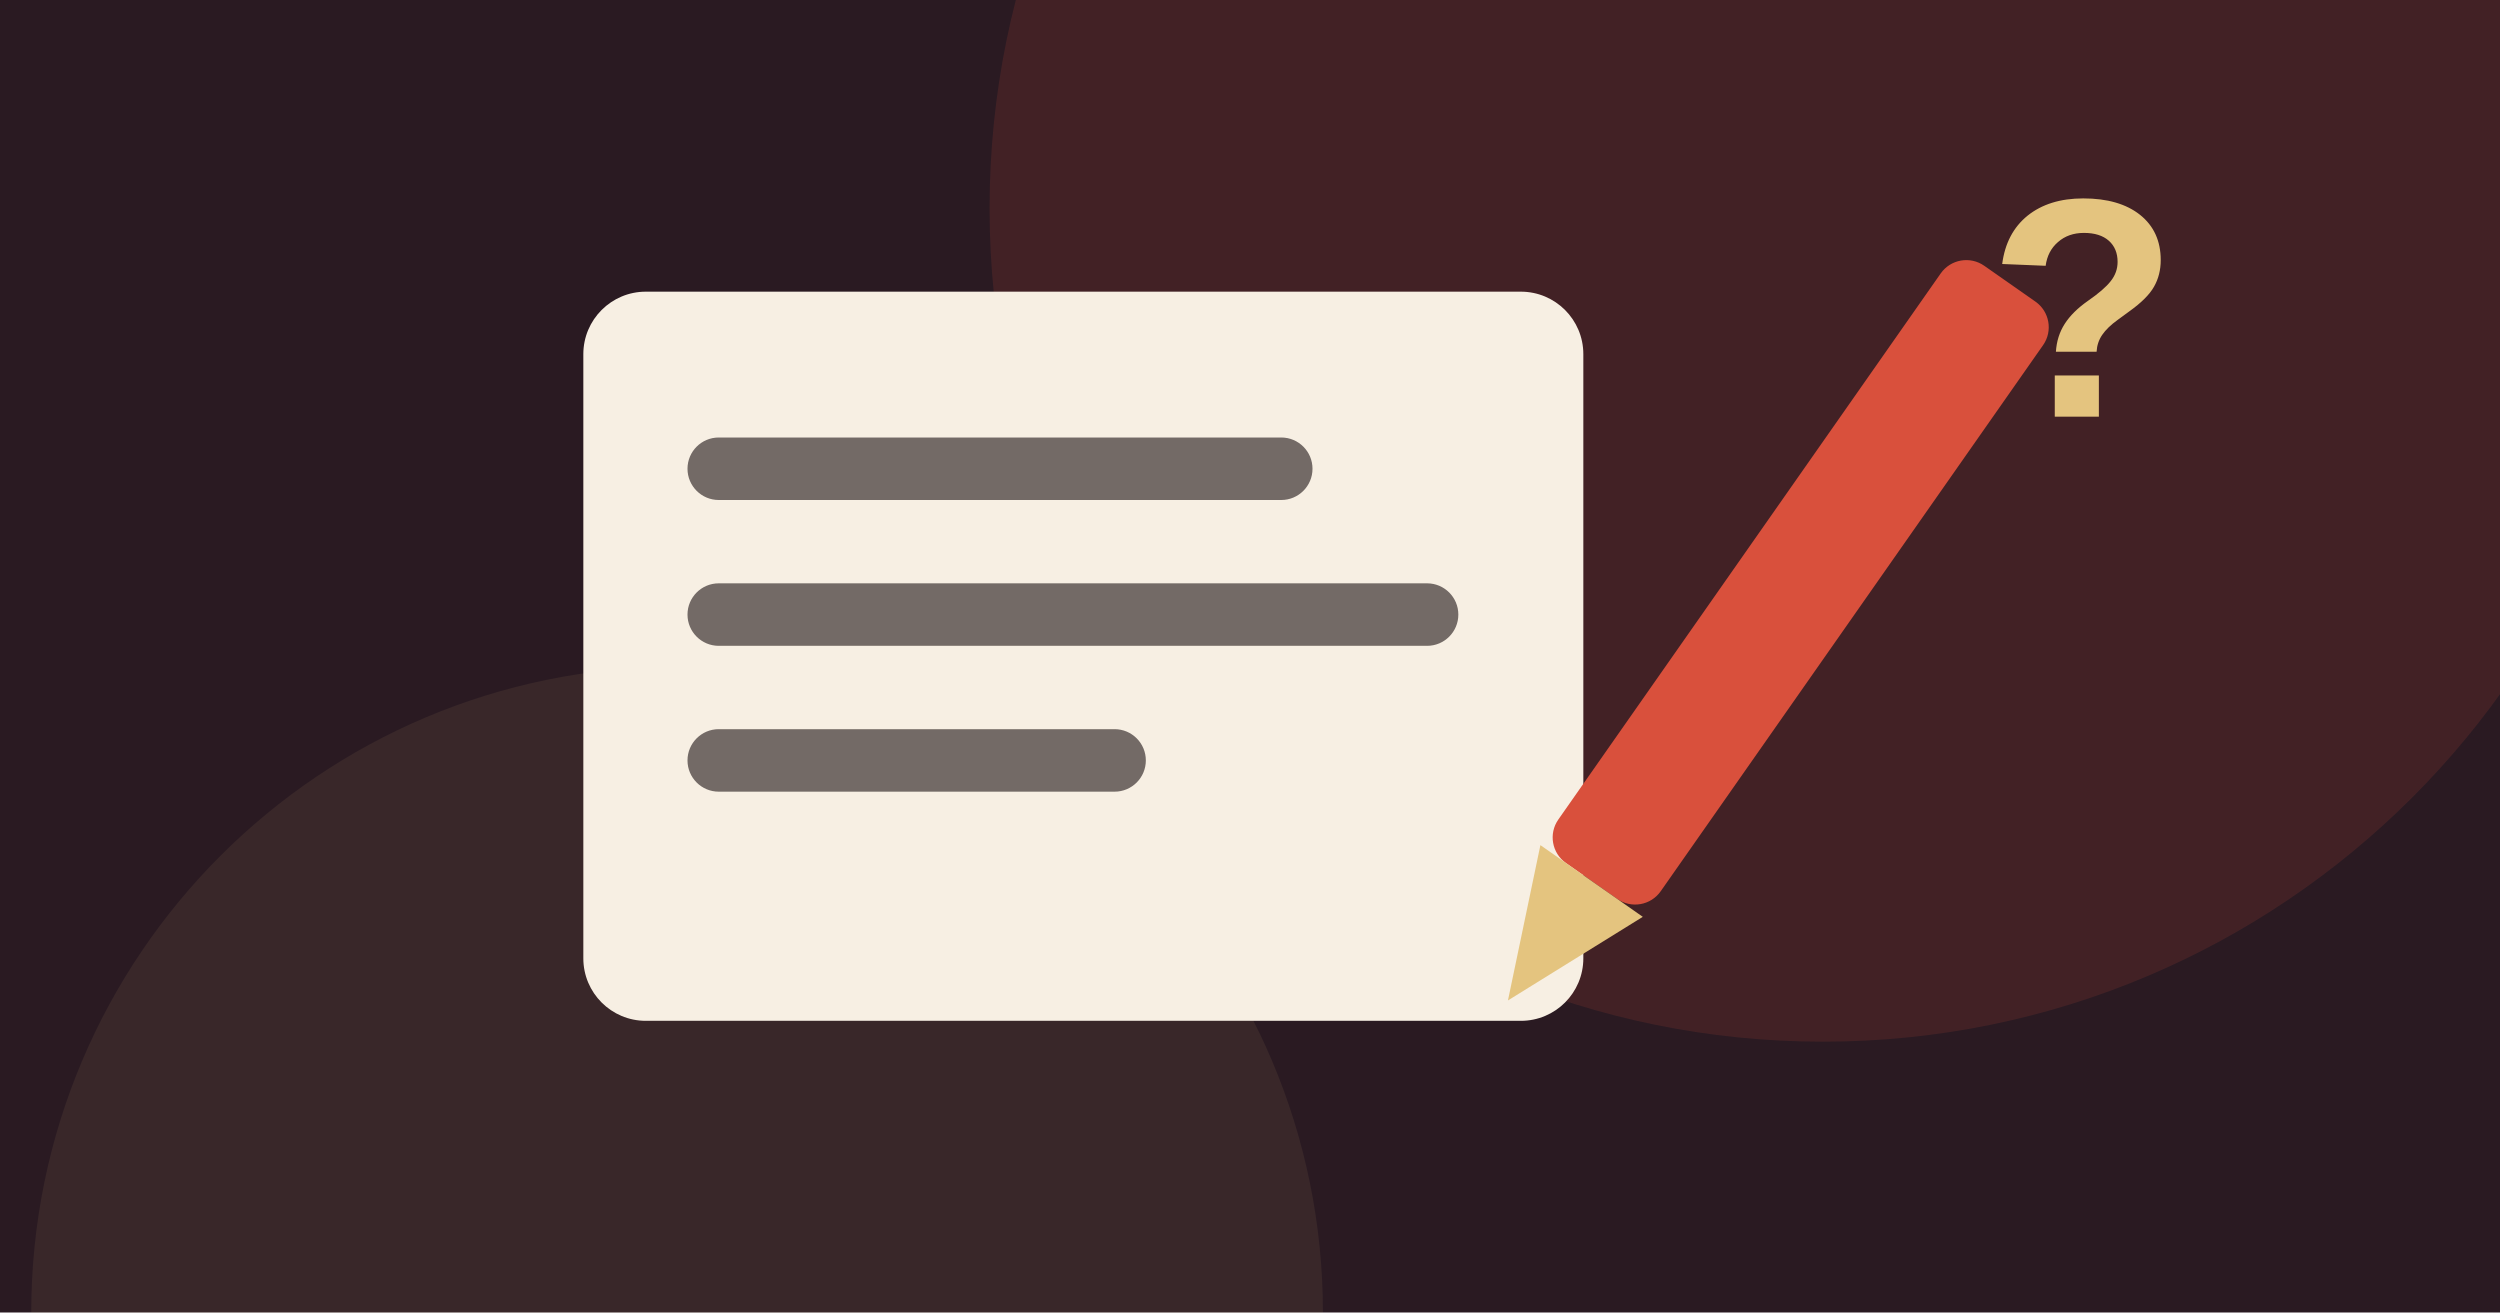
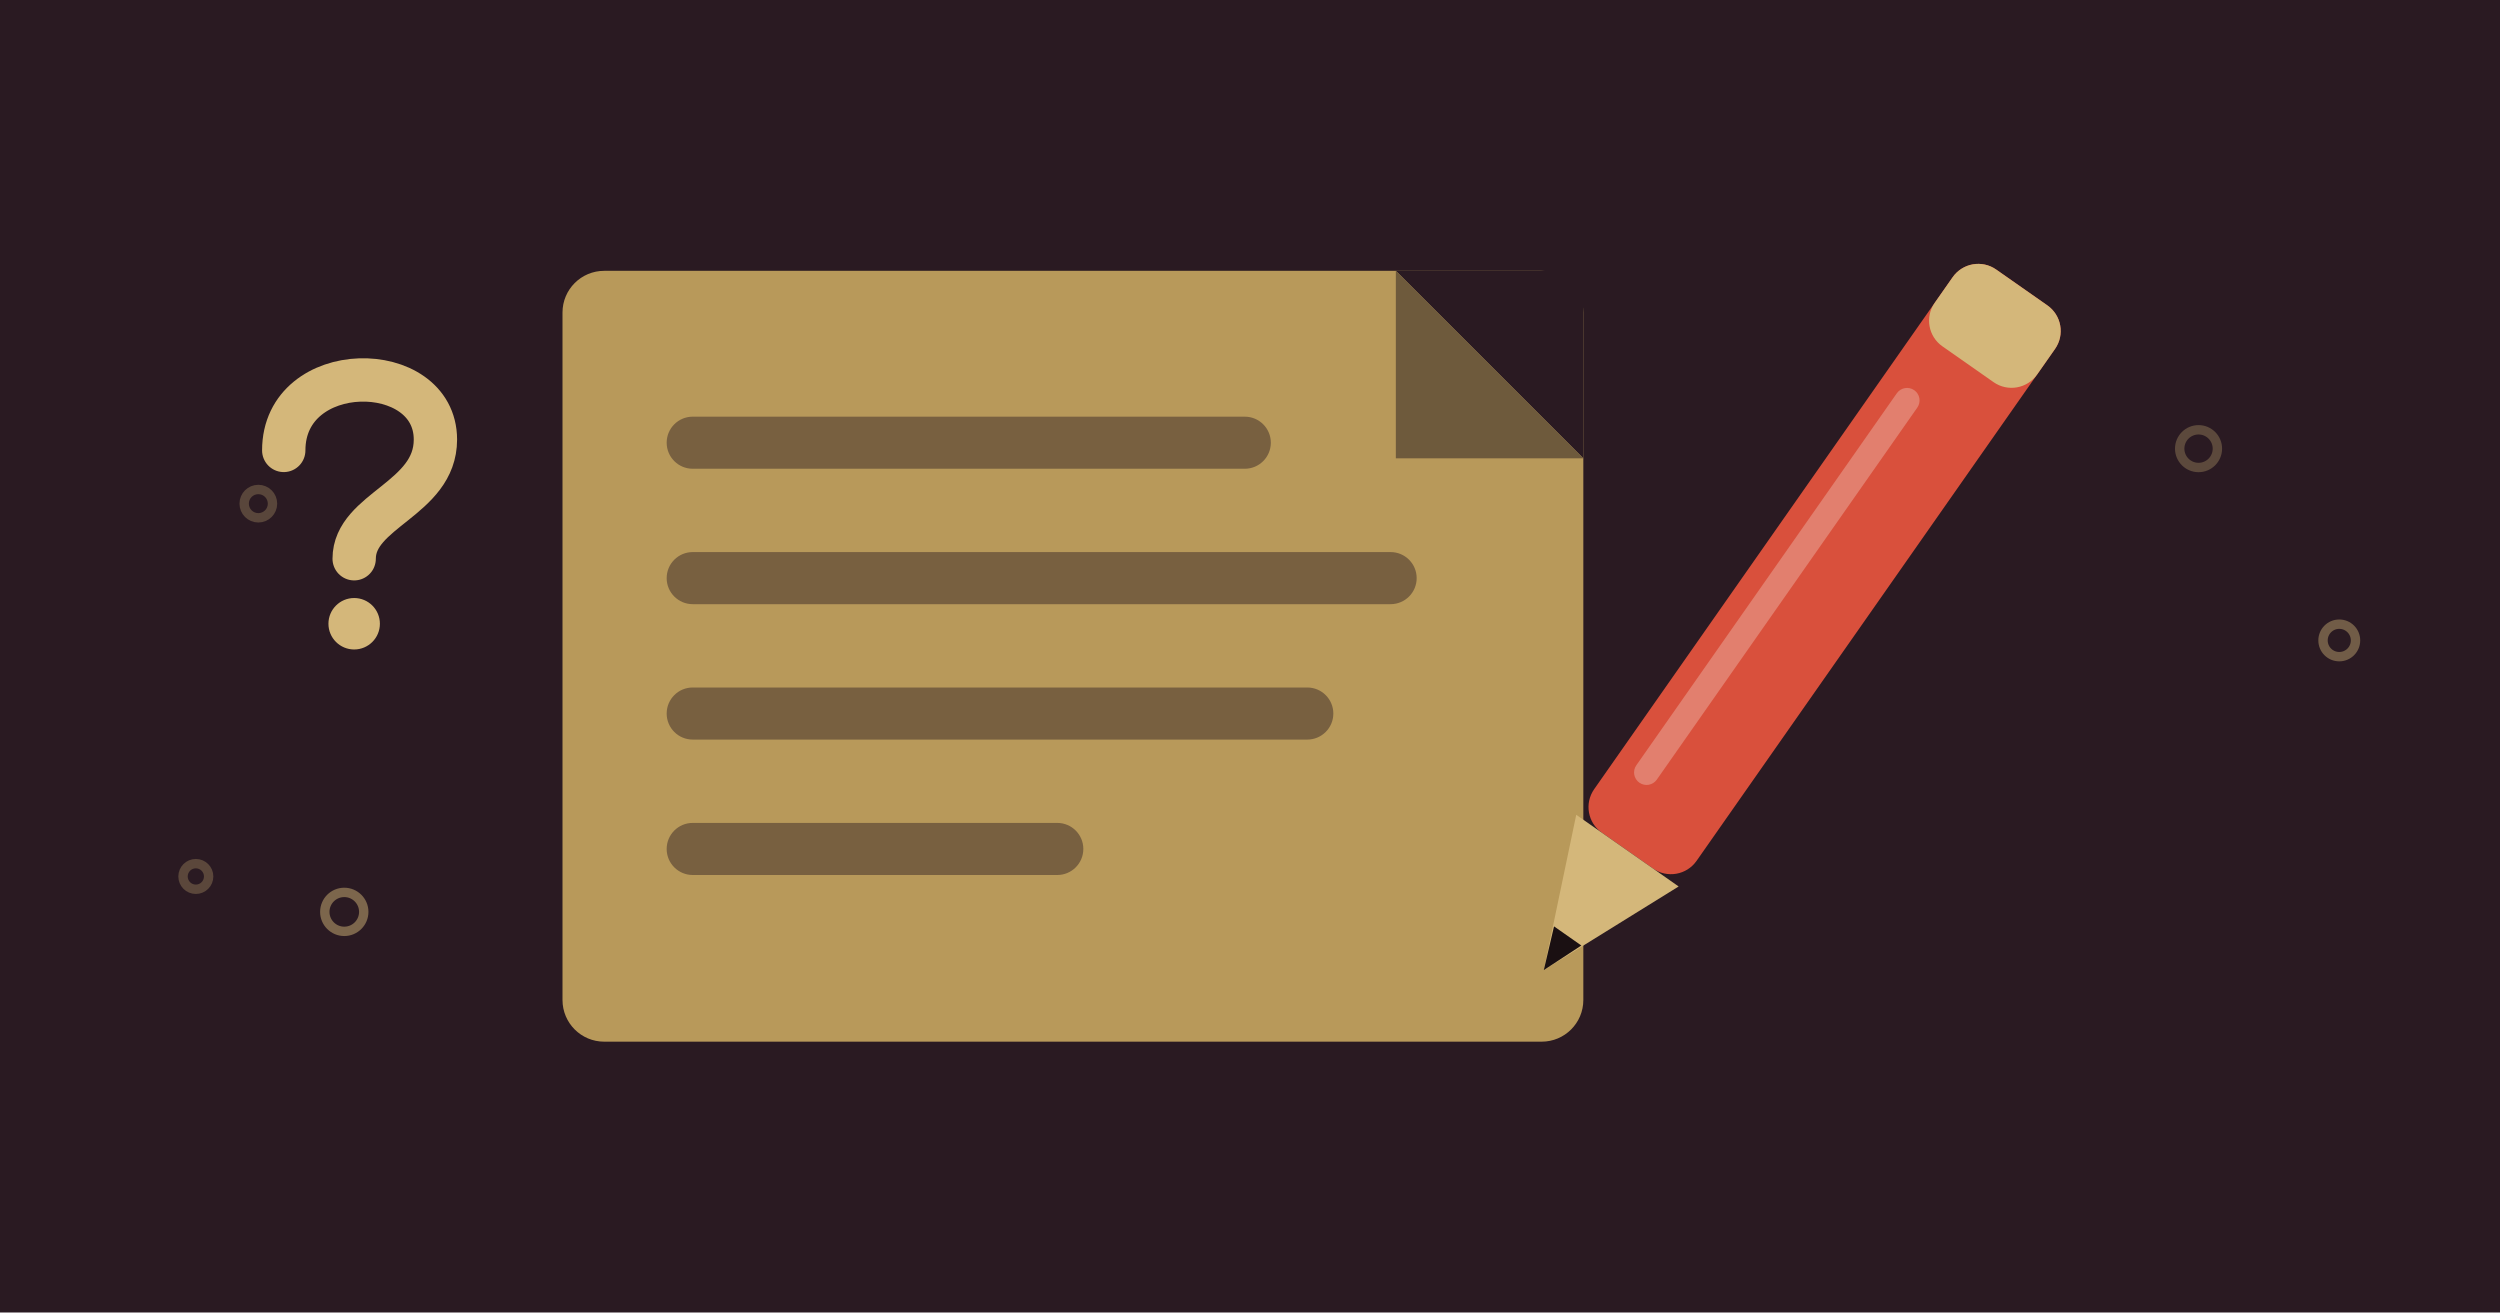
<svg xmlns="http://www.w3.org/2000/svg" viewBox="0 0 240 126" width="240" height="126">
  <rect width="240" height="126" fill="#2A1A22" />
-   <circle cx="175" cy="20" r="80" fill="#D9503C" opacity=".14" />
-   <circle cx="65" cy="126" r="62" fill="#E4C47F" opacity=".08" />
-   <rect x="56" y="28" width="96" height="70" rx="6" fill="#F7EFE3" />
-   <rect x="66" y="42" width="60" height="6" rx="3" fill="#1A1012" opacity=".6" />
-   <rect x="66" y="56" width="74" height="6" rx="3" fill="#1A1012" opacity=".6" />
-   <rect x="66" y="70" width="44" height="6" rx="3" fill="#1A1012" opacity=".6" />
-   <g transform="rotate(35 170 60)">
-     <rect x="164" y="20" width="12" height="70" rx="3" fill="#D9503C" />
-     <path d="M164 90 L176 90 L170 104 Z" fill="#E4C47F" />
+   <circle cx="18.8" cy="84.14" r="1.23" fill="none" stroke="#D4B77A" stroke-opacity="0.29" stroke-width=".9" />
+   <circle cx="24.8" cy="48.35" r="1.36" fill="none" stroke="#D4B77A" stroke-opacity="0.28" stroke-width=".9" />
+   <circle cx="33.05" cy="87.54" r="1.87" fill="none" stroke="#D4B77A" stroke-opacity="0.48" stroke-width=".9" />
+   <circle cx="211.06" cy="43.07" r="1.81" fill="none" stroke="#D4B77A" stroke-opacity="0.3" stroke-width=".9" />
+   <circle cx="224.57" cy="61.48" r="1.56" fill="none" stroke="#D4B77A" stroke-opacity="0.42" stroke-width=".9" />
+   <rect x="54" y="26" width="98" height="74" rx="4" fill="#B8995A" />
+   <path d="M134 26 L152 26 L152 44 Z" fill="#2A1A22" />
+   <path d="M134 26 L134 44 L152 44 Z" fill="#6E5A3C" />
+   <rect x="64" y="40" width="58" height="5" rx="2.5" fill="#2A1A22" opacity=".45" />
+   <rect x="64" y="53" width="72" height="5" rx="2.5" fill="#2A1A22" opacity=".45" />
+   <rect x="64" y="66" width="64" height="5" rx="2.5" fill="#2A1A22" opacity=".45" />
+   <rect x="64" y="79" width="40" height="5" rx="2.5" fill="#2A1A22" opacity=".45" />
+   <g transform="rotate(35 170 62)">
+     <rect x="164" y="20" width="12" height="66" rx="3" fill="#D9503C" />
+     <rect x="164" y="20" width="12" height="9" rx="3" fill="#D4B77A" />
+     <rect x="166" y="34" width="2.4" height="46" rx="1.2" fill="#F7EFE3" opacity=".3" />
+     <path d="M164 86 L176 86 L170 100 Z" fill="#D4B77A" />
+     <path d="M168.4 96 L171.6 96 L170 100 Z" fill="#1A1012" />
  </g>
-   <text x="200" y="40" font-size="30" fill="#E4C47F" font-family="Arial,Helvetica,sans-serif" font-weight="700" text-anchor="middle">?</text>
+   <g transform="translate(34 50) scale(26)">
+     <path d="M-.26 -.26 C-.26 -.6 .3 -.6 .3 -.3 C.3 -.08 0 -.04 0 .14" fill="none" stroke="#D4B77A" stroke-width=".16" stroke-linecap="round" stroke-linejoin="round" />
+     <circle cy=".38" r=".095" fill="#D4B77A" />
+   </g>
</svg>
